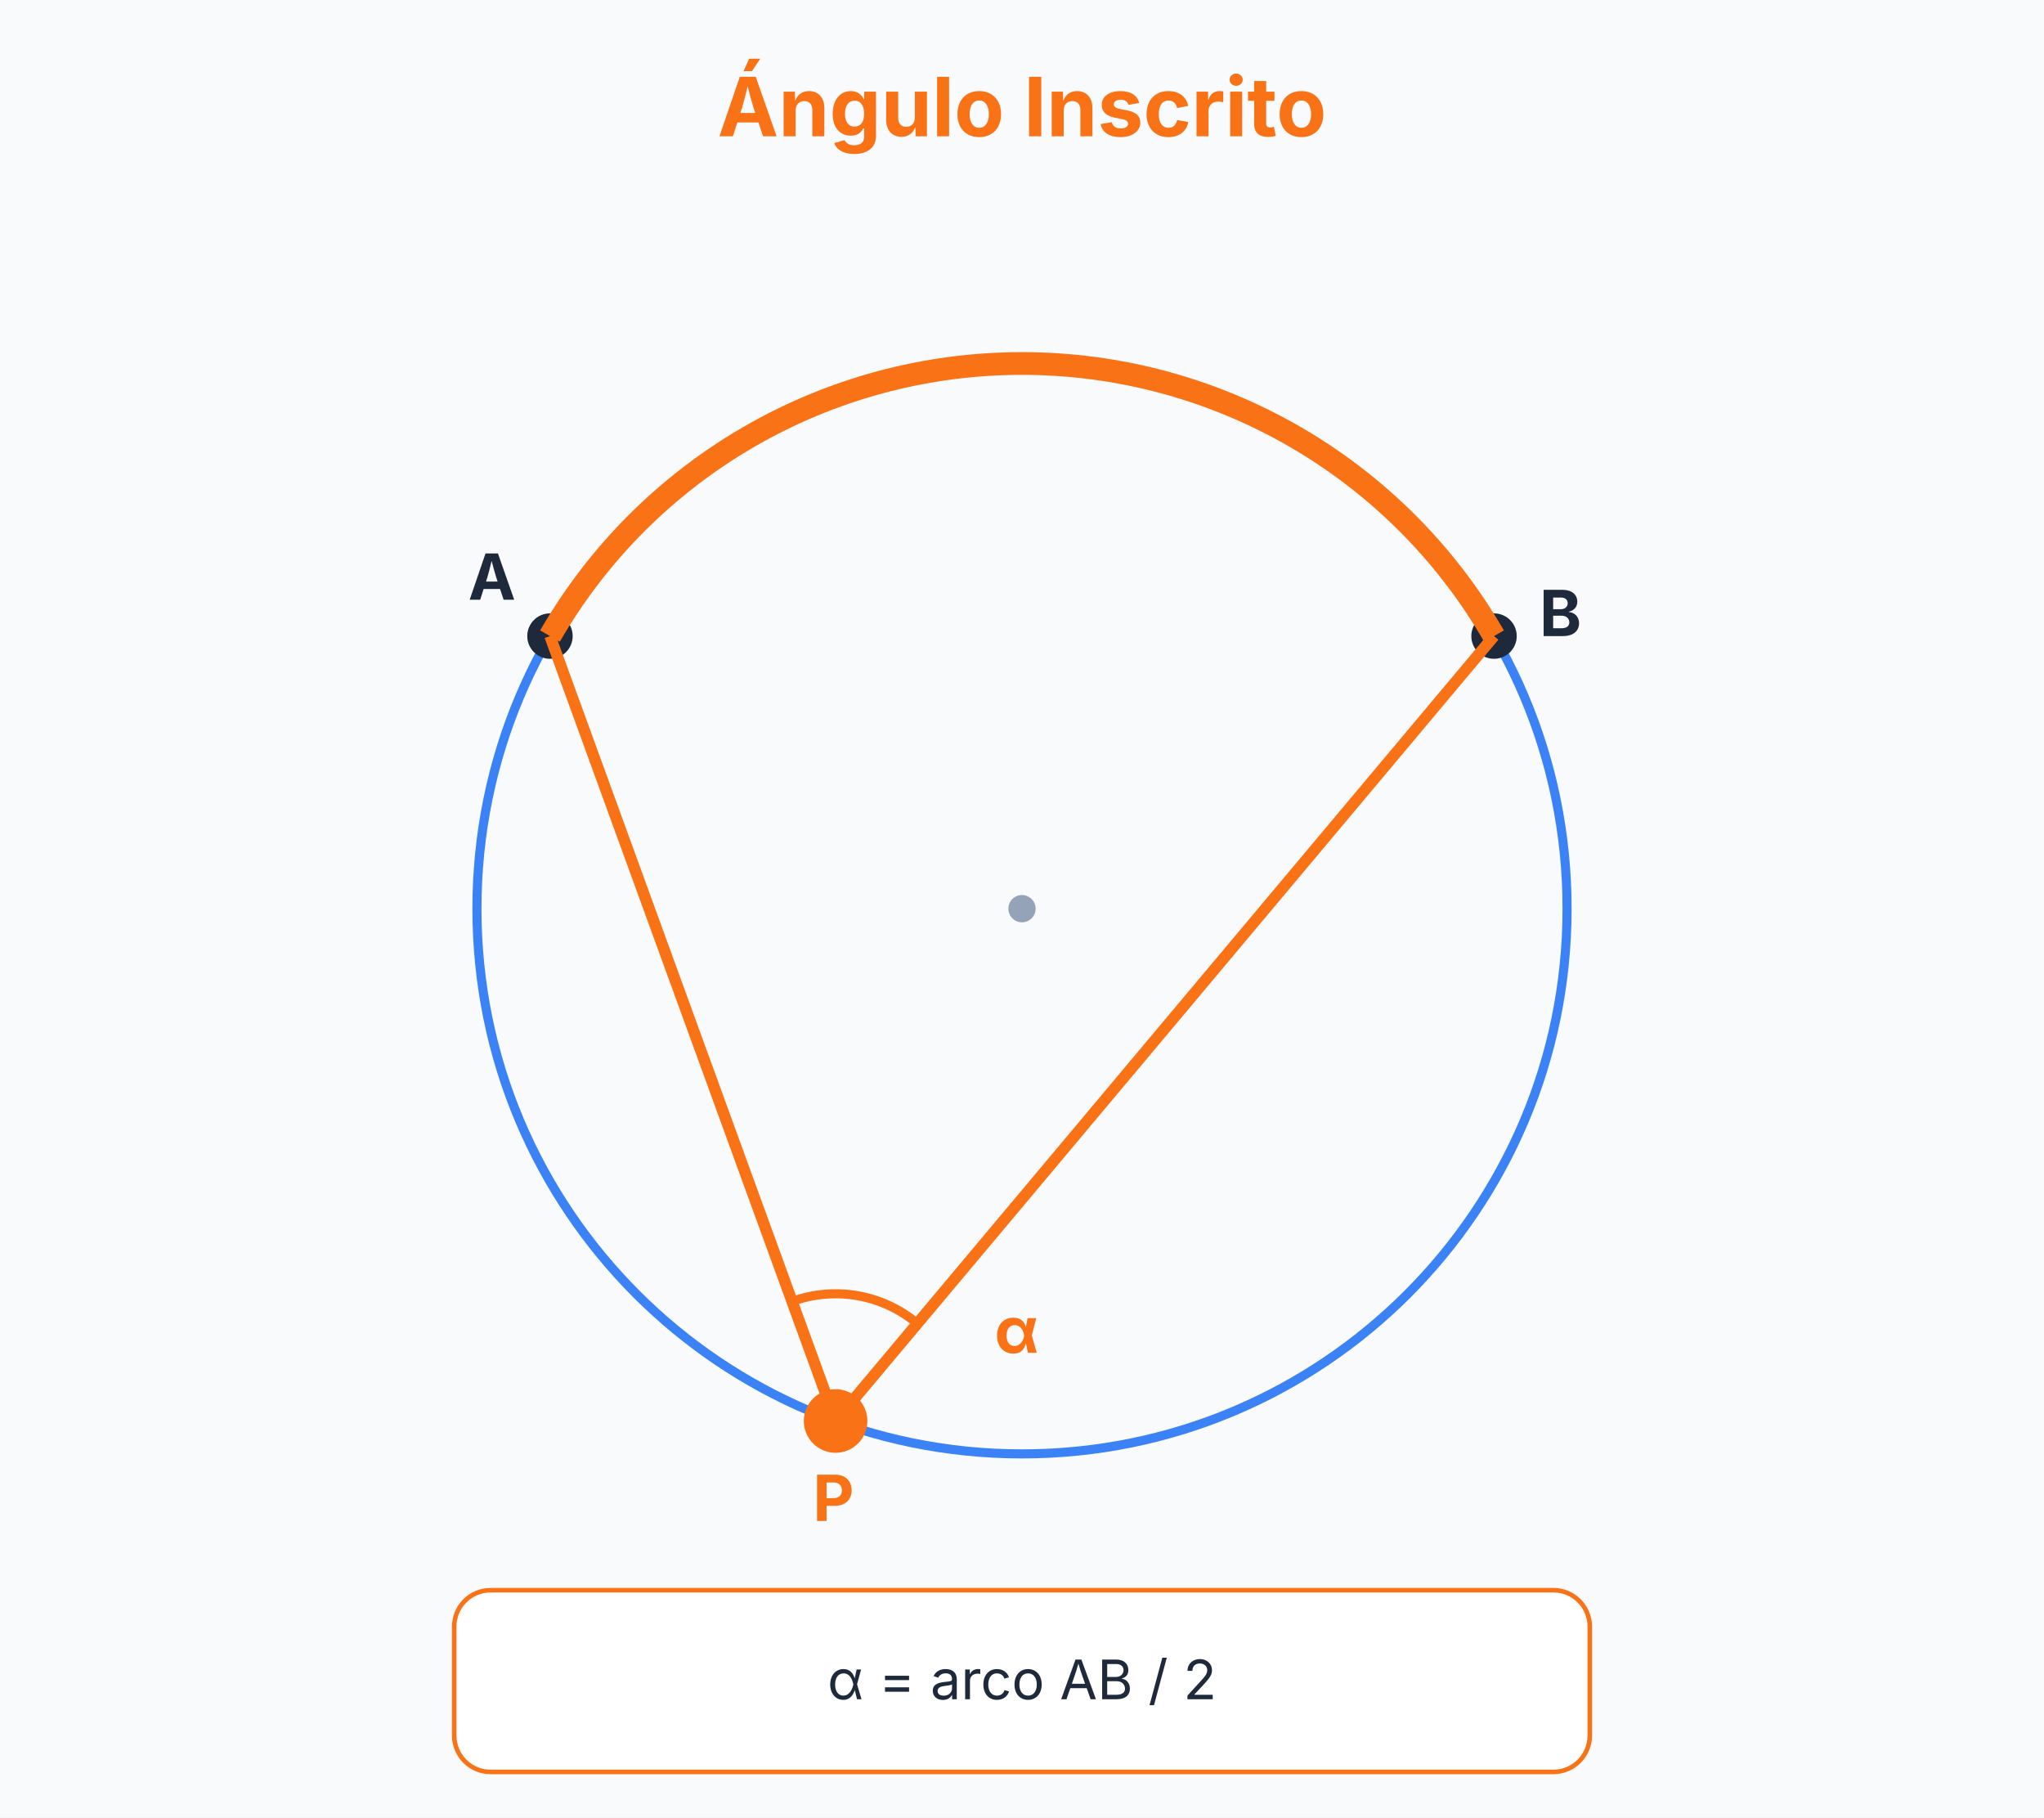
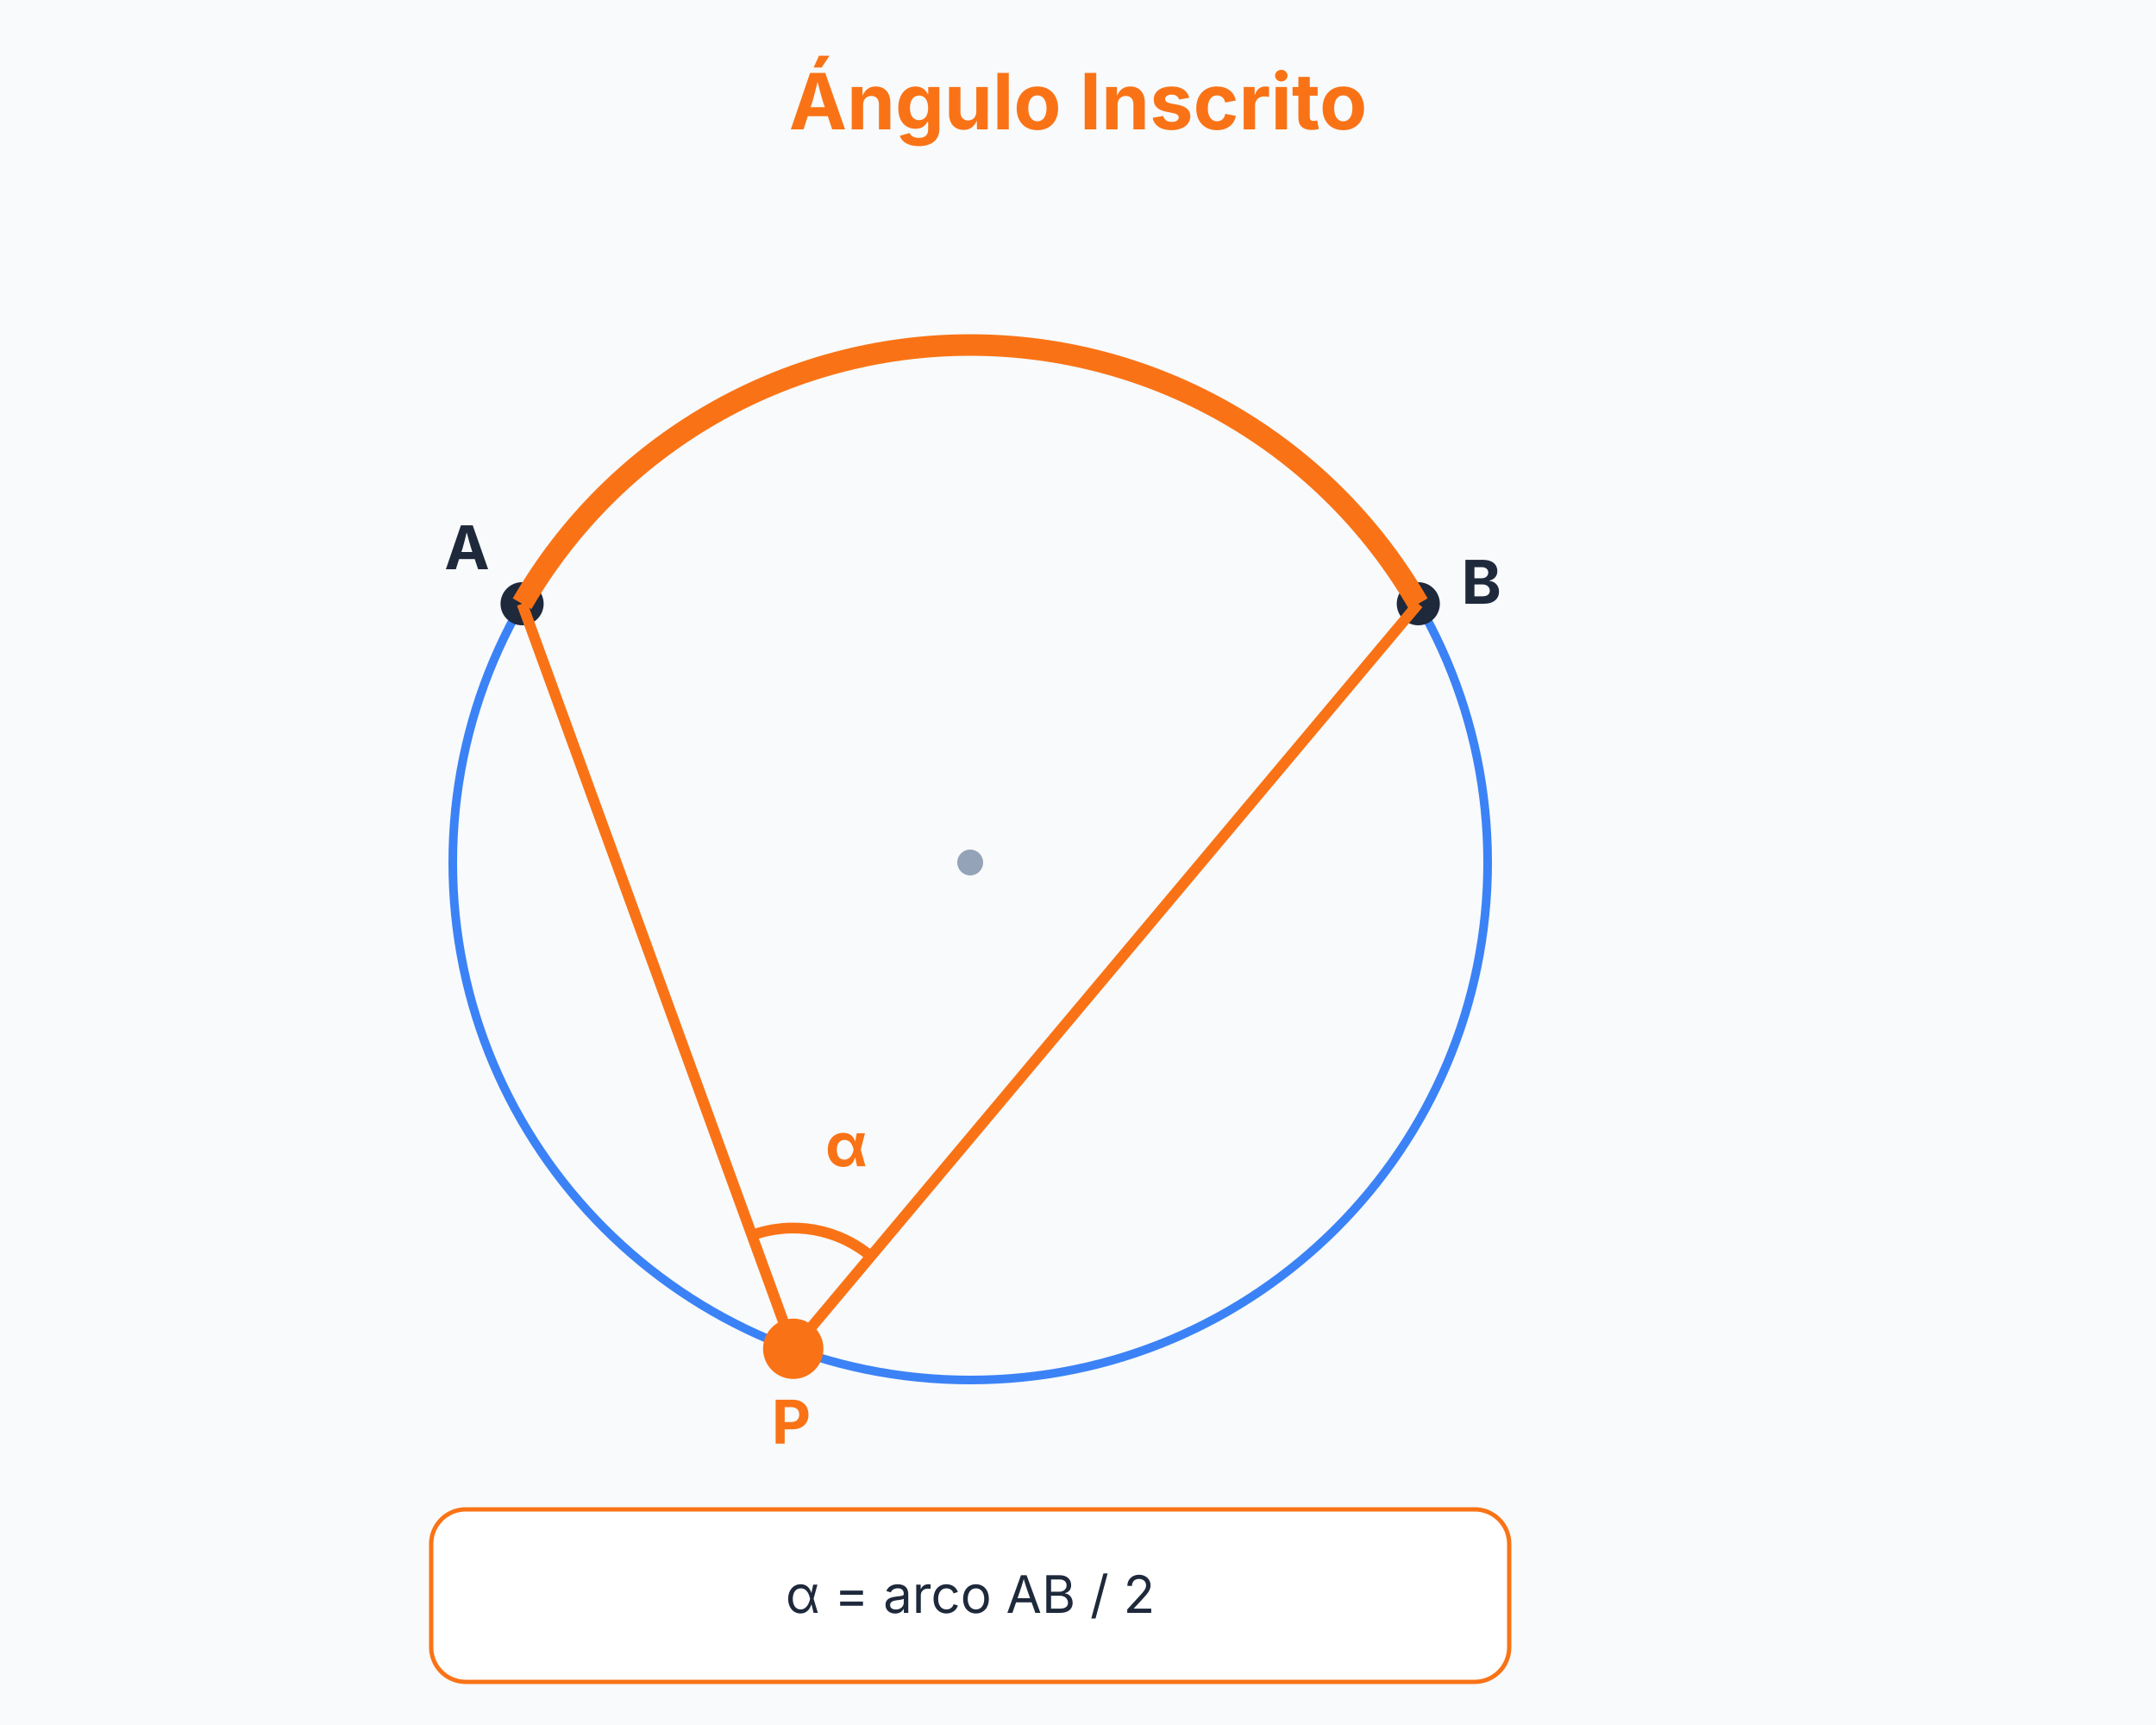
- <svg xmlns="http://www.w3.org/2000/svg" viewBox="0 0 450 400" style="font-family: 'Inter', 'Segoe UI', system-ui, sans-serif;">
-   <rect width="450" height="400" fill="#f8fafc" />
-   <text x="225.00" y="30.00" text-anchor="middle" font-size="18" font-weight="bold" fill="#f97316">Ángulo Inscrito</text>
+ <svg xmlns="http://www.w3.org/2000/svg" viewBox="0 0 500 400" style="font-family: 'Inter', 'Segoe UI', system-ui, sans-serif;">
+   <rect width="500" height="400" fill="#f8fafc" />
+   <text x="250.00" y="30.00" text-anchor="middle" font-size="18" font-weight="bold" fill="#f97316">Ángulo Inscrito</text>
  <circle cx="225" cy="200" r="120" fill="none" stroke="#3b82f6" stroke-width="2" />
  <circle cx="121.08" cy="140.00" r="5" fill="#1e293b" />
  <circle cx="328.92" cy="140.00" r="5" fill="#1e293b" />
  <circle cx="183.96" cy="312.76" r="7" fill="#f97316" />
  <text x="103.08" y="132.00" text-anchor="start" font-size="14" font-weight="bold" fill="#1e293b">A</text>
  <text x="338.92" y="140.00" text-anchor="start" font-size="14" font-weight="bold" fill="#1e293b">B</text>
  <text x="178.96" y="334.76" text-anchor="start" font-size="14" font-weight="bold" fill="#f97316">P</text>
  <line x1="183.96" y1="312.76" x2="121.08" y2="140.00" stroke="#f97316" stroke-width="2.5" />
  <line x1="183.96" y1="312.76" x2="328.92" y2="140.00" stroke="#f97316" stroke-width="2.5" />
  <circle cx="225" cy="200" r="3" fill="#94a3b8" />
  <path d="M 328.92 140.00 A 120 120 0 0 0 121.08 140.00" fill="none" stroke="#f97316" stroke-width="5" />
-   <path d="M 201.96 291.31 A 28 28 0 0 0 174.38 286.45" fill="none" stroke="#f97316" stroke-width="2" />
-   <text x="218.96" y="297.76" text-anchor="start" font-size="14" font-weight="bold" fill="#f97316">α</text>
+   <path d="M 174.38 286.45 A 28 28 0 0 1 201.96 291.31" fill="none" stroke="#f97316" stroke-width="2.5" />
+   <text x="191.42" y="270.42" text-anchor="start" font-size="14" font-weight="bold" fill="#f97316">α</text>
  <rect x="100" y="350" width="250" height="40" rx="8" fill="white" stroke="#f97316" />
  <text x="225.0" y="374.0" text-anchor="middle" font-size="12" fill="#1e293b">α = arco AB / 2</text>
</svg>
